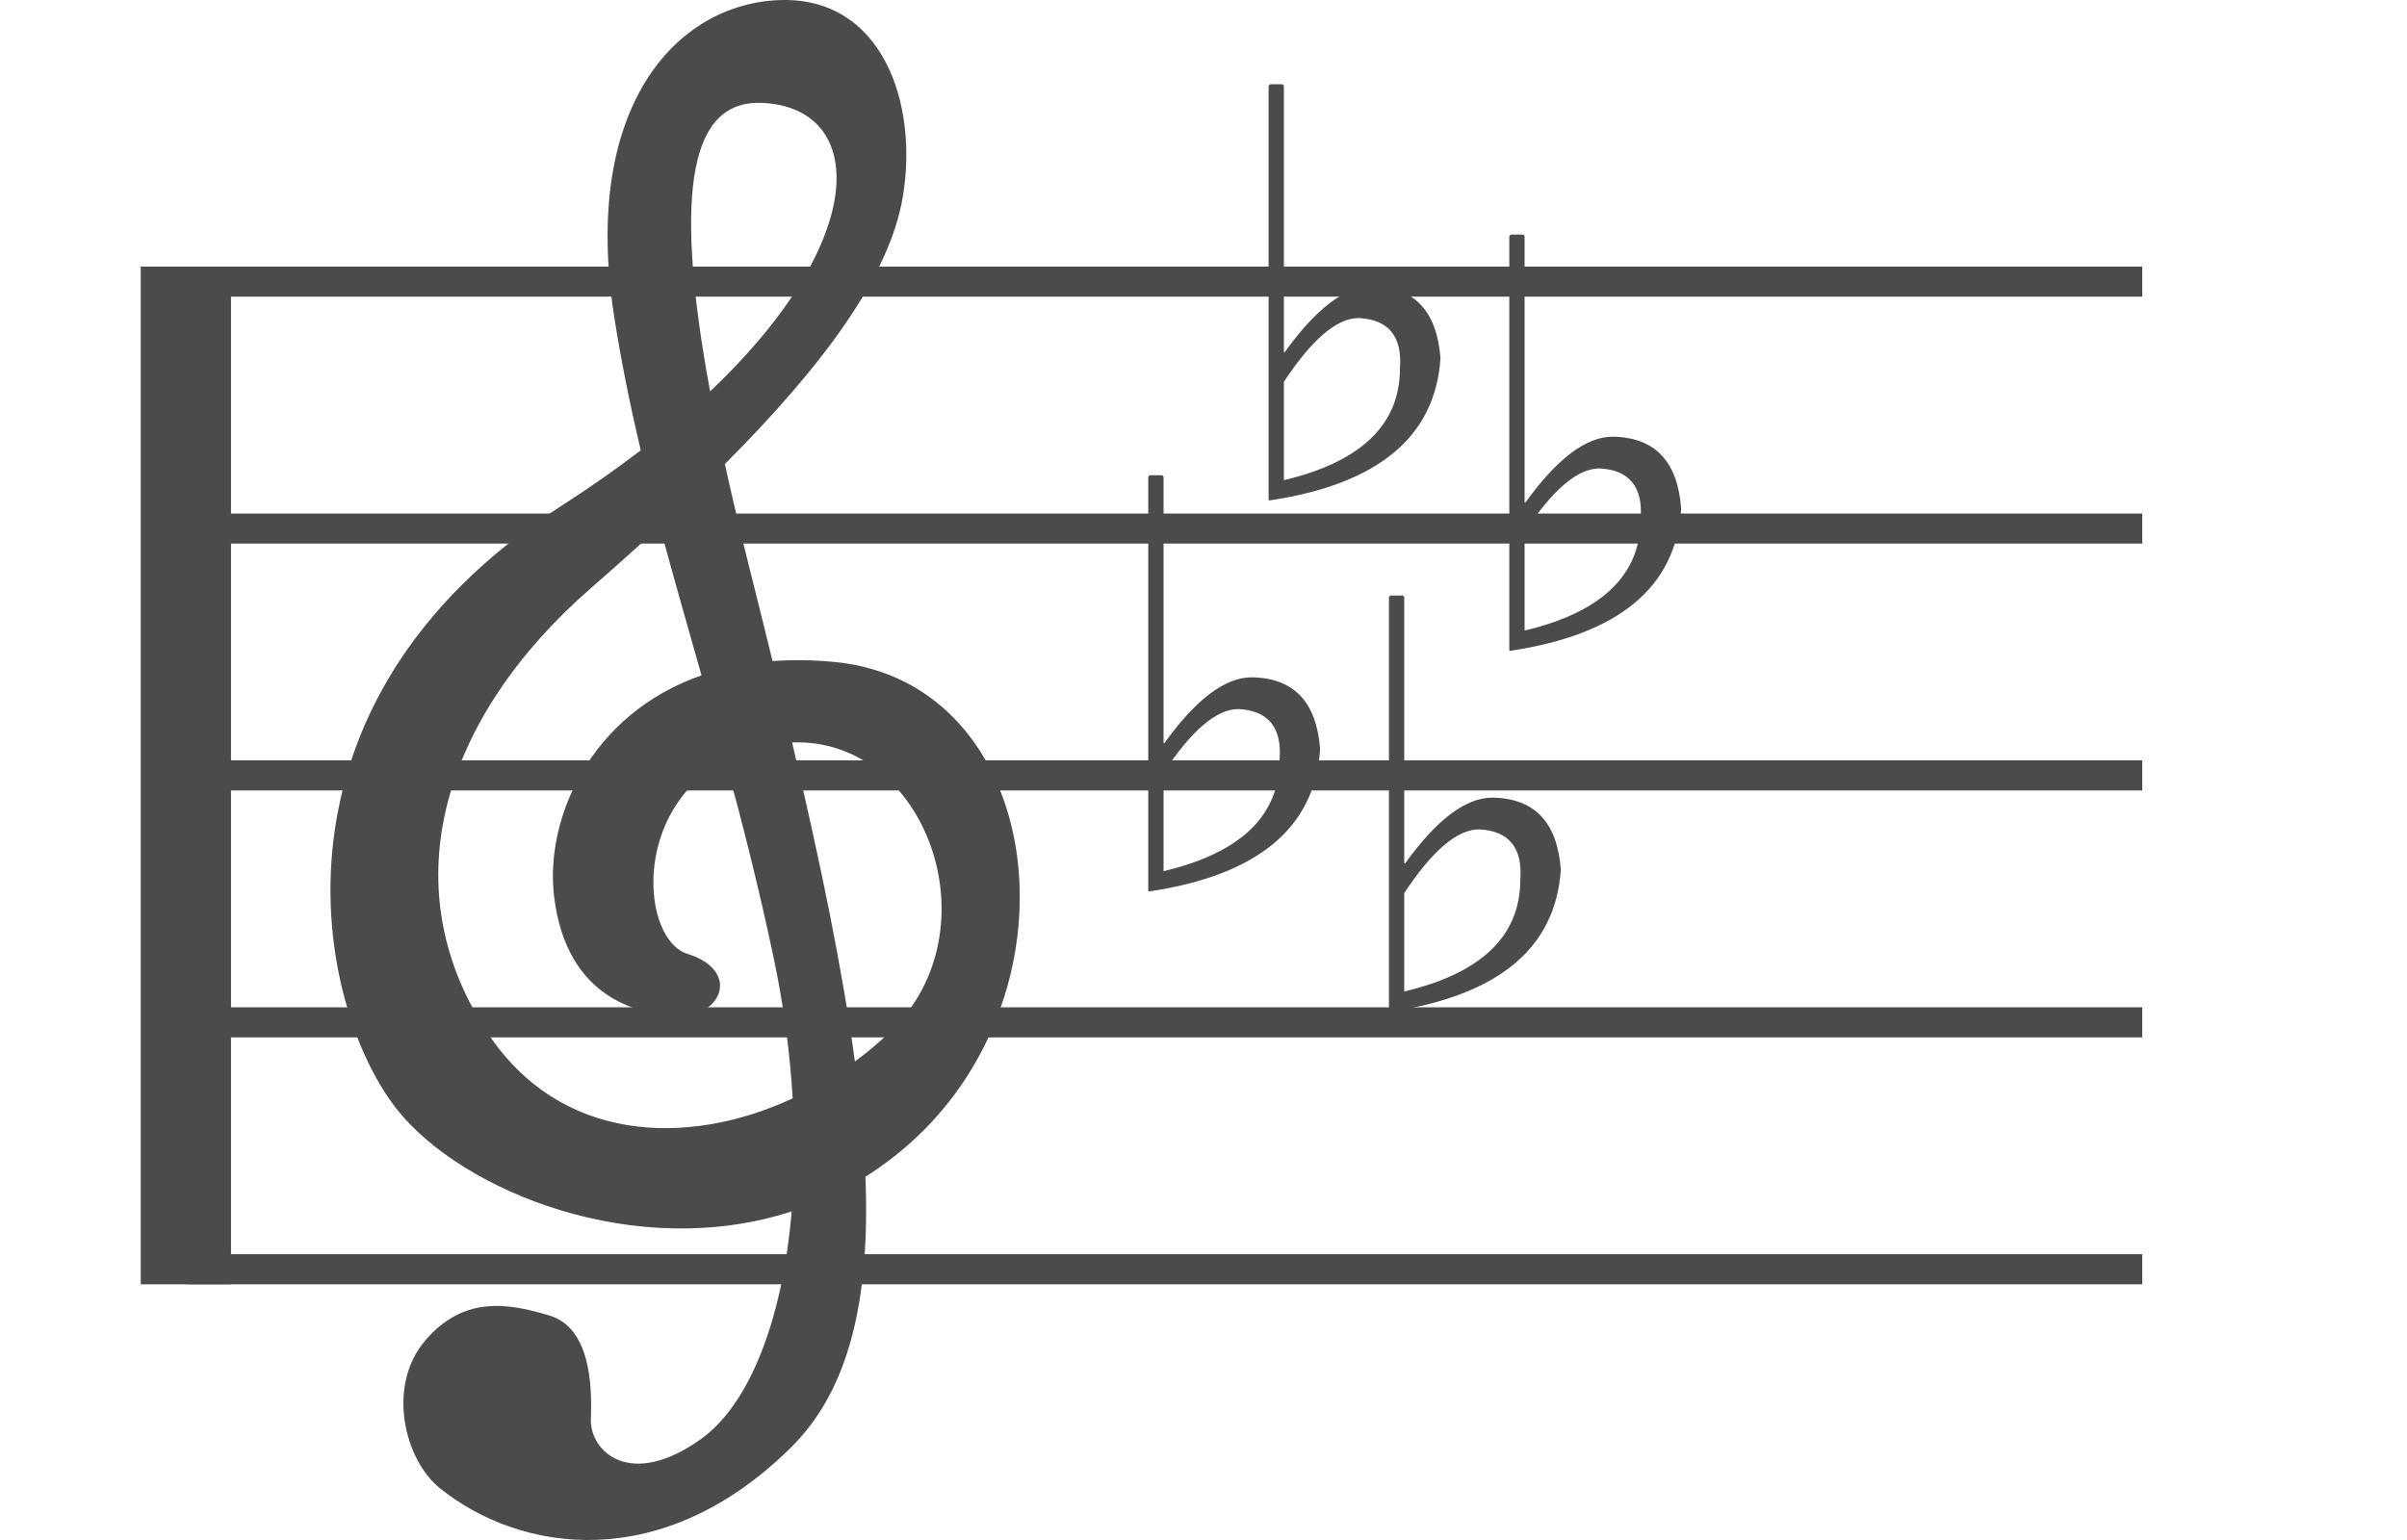
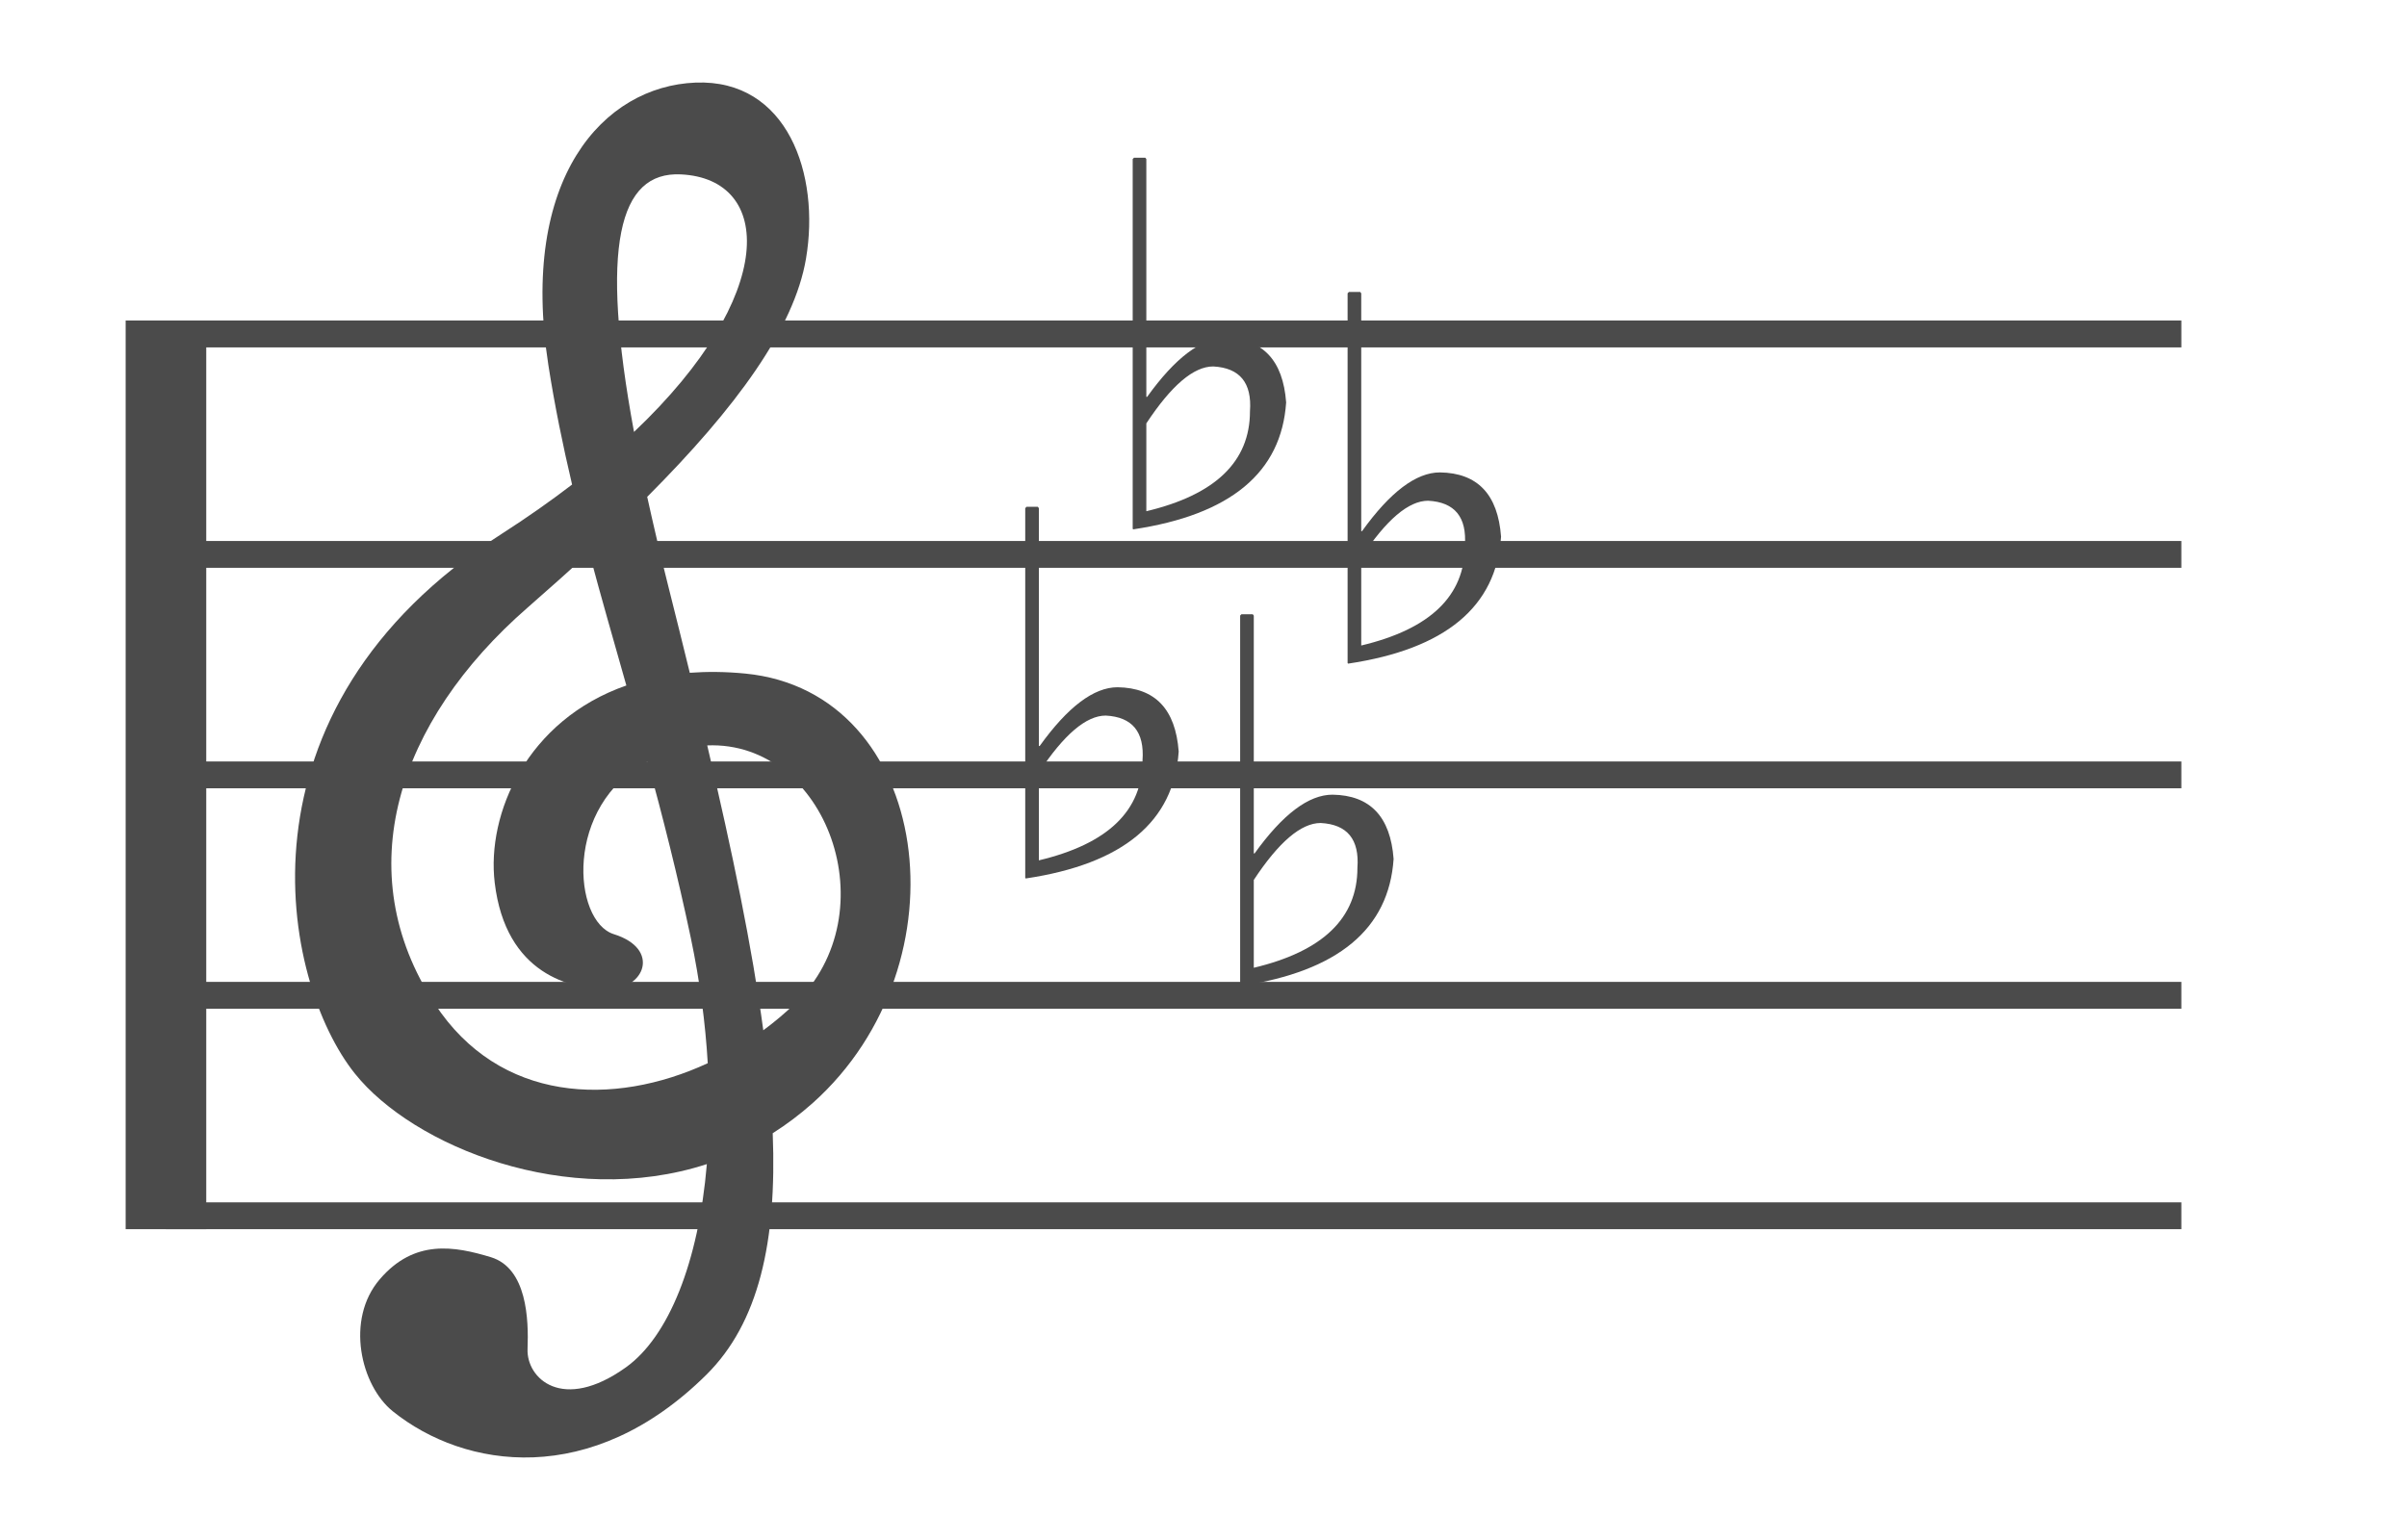
- <svg xmlns="http://www.w3.org/2000/svg" version="1.1" id="_x32_" x="0px" y="0px" viewBox="0 0 800 512" style="width: 800px; height: 512px; opacity: 1;" xml:space="preserve">
+ <svg xmlns="http://www.w3.org/2000/svg" version="1.1" id="_x32_" x="0px" y="0px" viewBox="0 0 896 512" style="width: 800px; height: 512px; opacity: 1;" xml:space="preserve">
  <style type="text/css">


        .treble_clef {
            fill: #4B4B4B;
        }

        .line {
            stroke: #4B4B4B;
        }
    </style>
  <g>
    <path class="treble_clef" d="M277.466,220.094c-7.37-0.72-14.253-0.769-20.695-0.295c-2.576-10.568-5.28-21.382-8.069-32.507   c-2.949-11.779-5.534-22.74-7.783-33.006c33.218-33.292,54.707-62.83,59.104-88.646c5.362-31.428-6.904-66.96-41.129-65.603   c-34.221,1.374-65.66,35.525-54.756,105.242c2.36,15.084,5.374,29.808,8.818,44.433c-7.975,6.11-16.748,12.286-26.352,18.454   c-102.404,65.587-81.836,166.732-54.482,200.899c21.591,27.002,79.141,50.56,131.002,33.685   c-3.084,36.515-14.209,64.277-30.123,75.672c-23.644,16.924-37.063,4.098-36.621-6.838c0.434-10.945-0.176-30.078-13.677-34.184   c-13.518-4.09-28.434-6.822-41.321,8.222c-12.912,15.018-7.064,39.631,4.851,49.185c26.781,21.505,73.979,28.728,116.735-13.644   c19.423-19.255,26.278-49.39,24.675-89.914c5.108-3.231,10.094-6.969,14.9-11.247C360.647,328.069,346.909,226.915,277.466,220.094   z M253.441,34.213c34.327,1.637,36.409,44.876-17.431,95.902C223.192,60.749,230.333,33.101,253.441,34.213z M161.855,343.095   c-32.212-49.202-14.106-105.185,34.585-147.606c8-6.978,15.636-13.808,22.879-20.499c4.344,16.277,9.059,32.67,13.84,49.538   c-37.071,12.908-52.09,47.803-49.002,73.464c4.098,34.184,28.494,39.664,42.163,39.664c13.673,0,19.718-15.051,2.18-20.523   c-15.3-4.769-18.675-47.894,12.568-64.335c5.636,20.662,11.162,42.355,16.078,65.701c3.39,16.139,5.44,31.812,6.315,46.675   C228.219,381.515,185.921,379.879,161.855,343.095z M284.133,352.919c-4.156-30.879-11.493-66.299-20.867-106.077   c44.335-1.816,67.922,62.233,32.544,96.253C292.161,346.604,288.239,349.892,284.133,352.919z" />
    <path d="M61.777,88.63 L61.777,426.99" fill="none" class="line" stroke-width="30" stroke-opacity="1.00" stroke-linejoin="round" />
-     <path d="M61.777,175.72 L712,175.72" fill="none" class="line" stroke-width="10" stroke-opacity="1.00" stroke-linejoin="round" />
-     <path d="M61.777,257.81 L712,257.81" fill="none" class="line" stroke-width="10" stroke-opacity="1.00" stroke-linejoin="round" />
-     <path d="M61.777,339.9 L712,339.9" fill="none" class="line" stroke-width="10" stroke-opacity="1.00" stroke-linejoin="round" />
-     <path d="M61.777,93.63 L712,93.63" fill="none" class="line" stroke-width="10" stroke-opacity="1.00" stroke-linejoin="round" />
-     <path d="M61.777,421.99 L712,421.99" fill="none" class="line" stroke-width="10" stroke-opacity="1.00" stroke-linejoin="round" />
+     <path d="M61.777,175.72 L812,175.72" fill="none" class="line" stroke-width="10" stroke-opacity="1.00" stroke-linejoin="round" />
+     <path d="M61.777,257.81 L812,257.81" fill="none" class="line" stroke-width="10" stroke-opacity="1.00" stroke-linejoin="round" />
+     <path d="M61.777,339.9 L812,339.9" fill="none" class="line" stroke-width="10" stroke-opacity="1.00" stroke-linejoin="round" />
+     <path d="M61.777,93.63 L812,93.63" fill="none" class="line" stroke-width="10" stroke-opacity="1.00" stroke-linejoin="round" />
+     <path d="M61.777,421.99 L812,421.99" fill="none" class="line" stroke-width="10" stroke-opacity="1.00" stroke-linejoin="round" />
  </g>
  <g>
    <style>
            .sharp-key {
                fill: #4B4B4B;
                font-size: 180px;
                font-weight: 900;
                font-family:  "Courier New", Consolas, monospace;
            }

            .key {
                fill: #4B4B4B;
                font-size: 200px;
                font-weight: 900;
                font-family:  "Courier New", Consolas, monospace;
            }
        </style>
    <text class="key" x="350" y="300">♭</text>
    <text class="key" x="390" y="170">♭</text>
    <text class="key" x="430" y="340">♭</text>
    <text class="key" x="470" y="220">♭</text>
  </g>
</svg>
